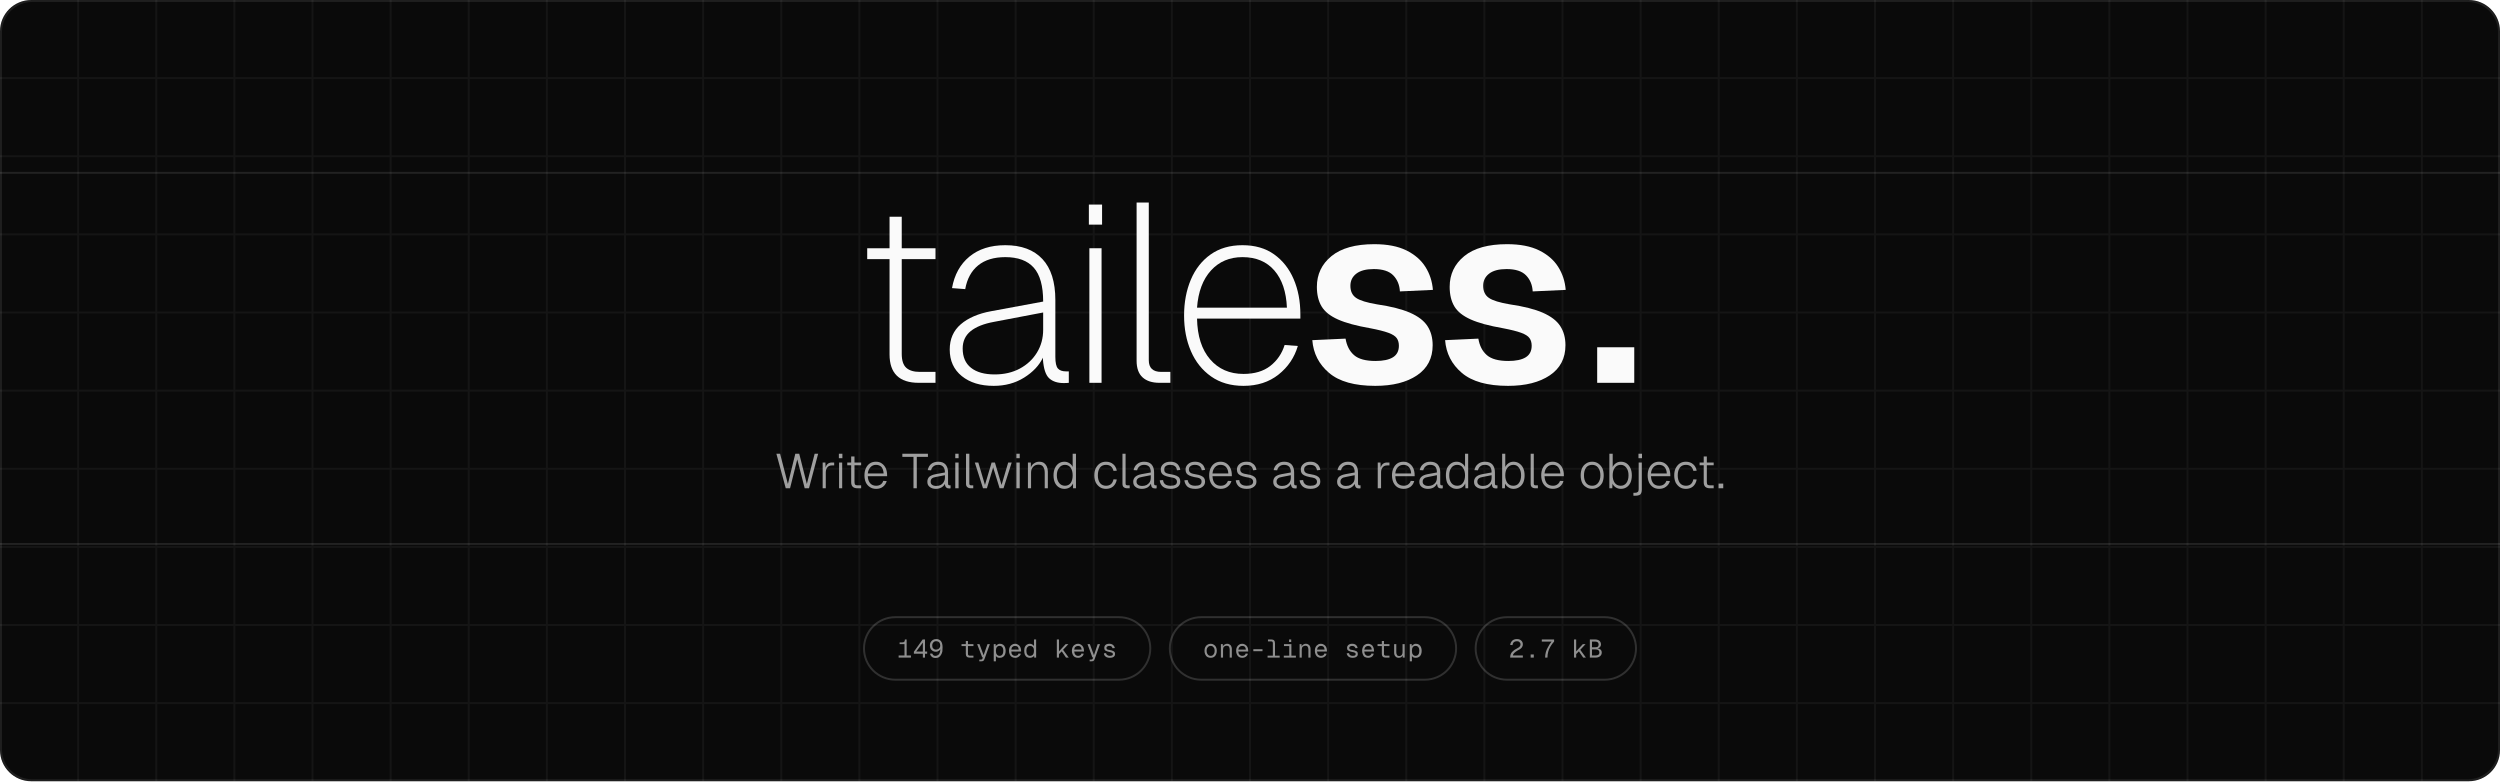
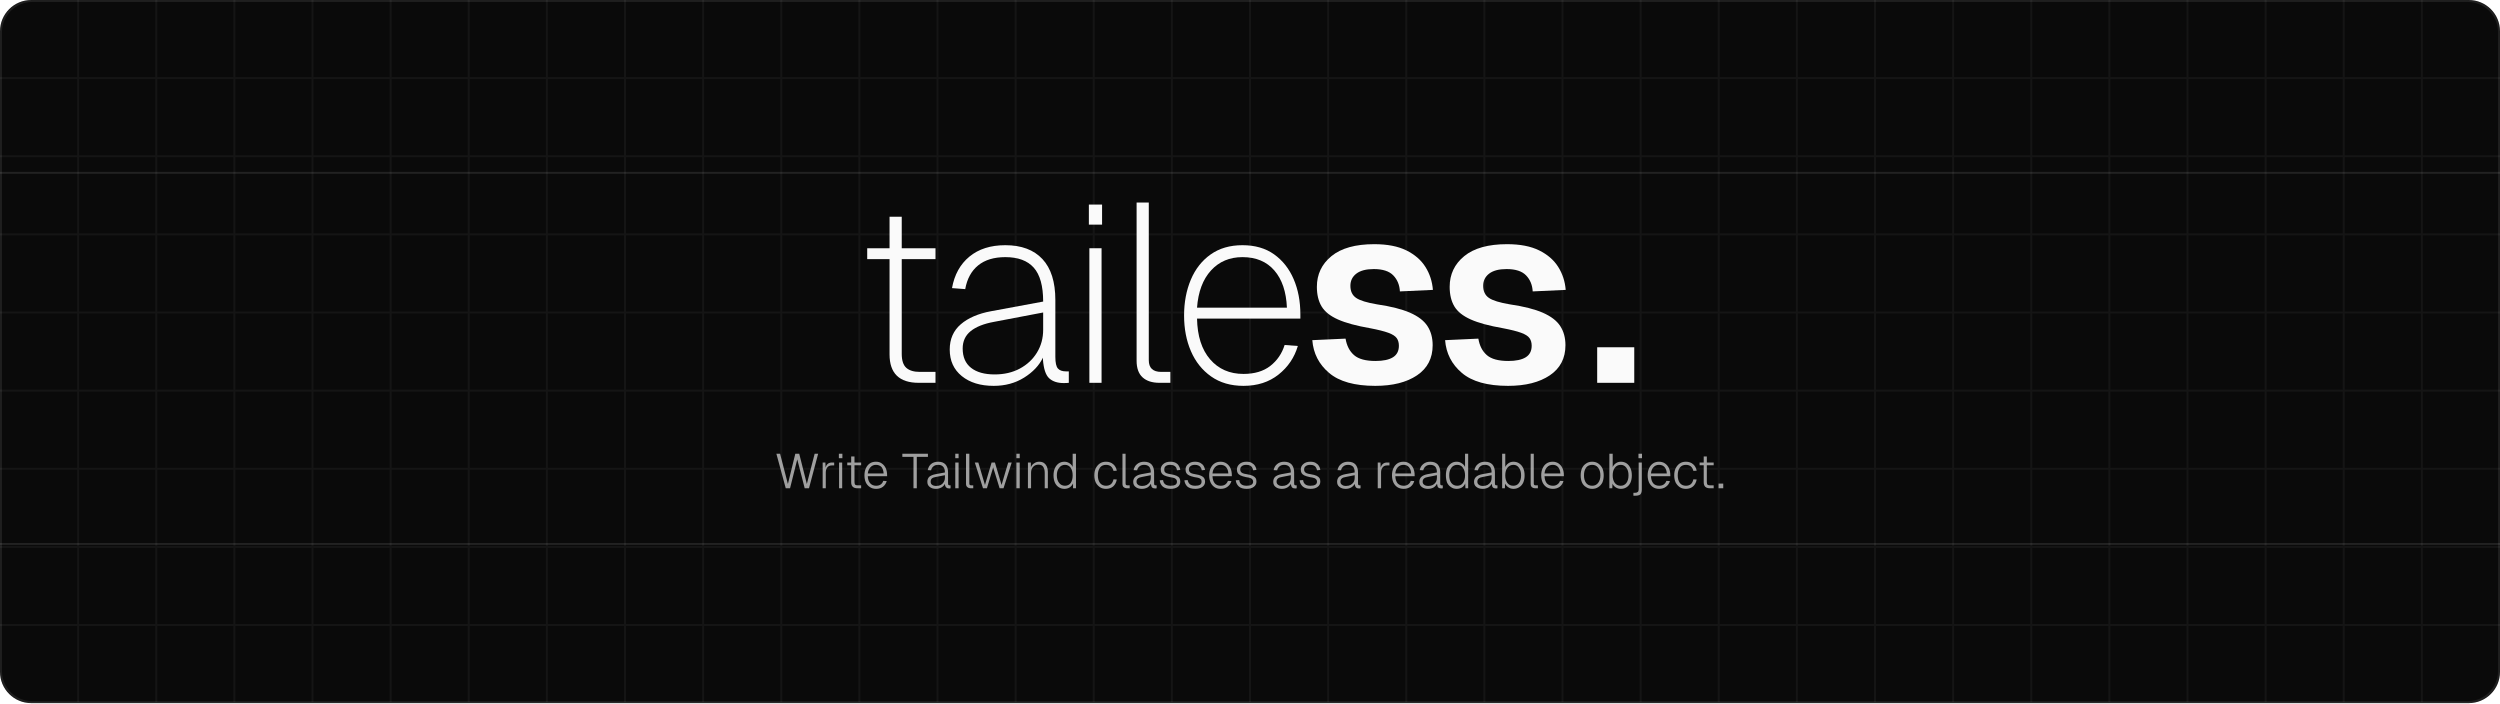
- <svg xmlns="http://www.w3.org/2000/svg" viewBox="0 0 1280 400" width="1280" height="400" role="img" aria-label="tailess — write Tailwind classes as a readable object">
+ <svg xmlns="http://www.w3.org/2000/svg" viewBox="0 0 1280 360" width="1280" height="360" role="img" aria-label="tailess — write Tailwind classes as a readable object">
  <clipPath id="c">
-     <rect width="1280" height="400" rx="16" />
+     <rect width="1280" height="360" rx="16" />
  </clipPath>
-   <rect width="1280" height="400" rx="16" fill="#0A0A0A" />
+   <rect width="1280" height="360" rx="16" fill="#0A0A0A" />
  <g clip-path="url(#c)">
-     <path d="M40 0V400M80 0V400M120 0V400M160 0V400M200 0V400M240 0V400M280 0V400M320 0V400M360 0V400M400 0V400M440 0V400M480 0V400M520 0V400M560 0V400M600 0V400M640 0V400M680 0V400M720 0V400M760 0V400M800 0V400M840 0V400M880 0V400M920 0V400M960 0V400M1000 0V400M1040 0V400M1080 0V400M1120 0V400M1160 0V400M1200 0V400M1240 0V400M0 40H1280M0 80H1280M0 120H1280M0 160H1280M0 200H1280M0 240H1280M0 280H1280M0 320H1280M0 360H1280" stroke="#FAFAFA" stroke-opacity="0.045" stroke-width="1" fill="none" />
+     <path d="M40 0V360M80 0V360M120 0V360M160 0V360M200 0V360M240 0V360M280 0V360M320 0V360M360 0V360M400 0V360M440 0V360M480 0V360M520 0V360M560 0V360M600 0V360M640 0V360M680 0V360M720 0V360M760 0V360M800 0V360M840 0V360M880 0V360M920 0V360M960 0V360M1000 0V360M1040 0V360M1080 0V360M1120 0V360M1160 0V360M1200 0V360M1240 0V360M0 40H1280M0 80H1280M0 120H1280M0 160H1280M0 200H1280M0 240H1280M0 280H1280M0 320H1280M0 360H1280" stroke="#FAFAFA" stroke-opacity="0.045" stroke-width="1" fill="none" />
  </g>
  <g clip-path="url(#c)" fill="#FAFAFA" fill-opacity="0.10">
    <rect x="0" y="88" width="1280" height="1" />
    <rect x="0" y="278" width="1280" height="1" />
  </g>
  <g fill="#FAFAFA" transform="translate(436.47 196) scale(0.13)">
    <path d="M327 0L261 0Q146 0 146-112L146-487L58-487L58-530L146-530L146-654L194-654L194-530L327-530L327-487L194-487L194-114Q194-75 212-59Q230-43 265-43L327-43" />
    <path d="M556 12Q478 12 430.5-26.5Q383-65 383-131Q383-193 426.5-230.5Q470-268 546-282L751-320Q751-412 714-453.5Q677-495 602-495Q535-495 495-462.5Q455-430 444-369L392-373Q406-452 460.5-497Q515-542 602-542Q697-542 748-487.5Q799-433 799-326L799-102Q799-68 809-56.5Q819-45 841-45L852-45L852 0Q844 1 832 1Q795 1 774.5-18Q754-37 750-93L750-99Q728-53 676-20.5Q624 12 556 12M560-33Q616-33 659-56Q702-79 726.5-119Q751-159 751-209L751-277L557-240Q497-229 465.5-203.5Q434-178 434-135Q434-85 467-59Q500-33 560-33" />
    <path d="M981 0L933 0L933-530L981-530L981 0M983-623L931-623L931-702L983-702" />
    <path d="M1252 0L1209 0Q1166 0 1142.5-21.5Q1119-43 1119-87L1119-710L1167-710L1167-89Q1167-43 1216-43L1252-43" />
    <path d="M1540 12Q1465 12 1412.5-25Q1360-62 1333-124.5Q1306-187 1306-265Q1306-343 1332.5-406Q1359-469 1410.5-505.5Q1462-542 1536-542Q1610-542 1660.5-506Q1711-470 1737.5-408.5Q1764-347 1764-269L1764-253L1357-253Q1359-150 1408.5-92.5Q1458-35 1540-35Q1605-35 1645.5-66.5Q1686-98 1702-149L1754-145Q1734-77 1678-32.5Q1622 12 1540 12M1357-296L1711-296Q1707-390 1661.5-442.5Q1616-495 1536-495Q1460-495 1412-442.5Q1364-390 1357-296" />
    <path d="M2059 12Q1937 12 1877-39Q1817-90 1811-168L1942-174Q1949-132 1975.5-109Q2002-86 2060-86Q2105-86 2128.5-100.5Q2152-115 2152-146Q2152-164 2143.5-176Q2135-188 2110.5-197Q2086-206 2039-215Q1958-229 1912-249.5Q1866-270 1847.5-301Q1829-332 1829-378Q1829-452 1886.5-499Q1944-546 2055-546Q2132-546 2181.5-521.5Q2231-497 2256.5-456.5Q2282-416 2286-366L2156-360Q2154-398 2130-423Q2106-448 2053-448Q2008-448 1984.5-430Q1961-412 1961-382Q1961-350 1983.5-334.5Q2006-319 2066-309Q2148-297 2196-276Q2244-255 2264.5-223.5Q2285-192 2285-148Q2285-71 2223.5-29.5Q2162 12 2059 12" />
    <path d="M2582 12Q2460 12 2400-39Q2340-90 2334-168L2465-174Q2472-132 2498.5-109Q2525-86 2583-86Q2628-86 2651.5-100.5Q2675-115 2675-146Q2675-164 2666.5-176Q2658-188 2633.5-197Q2609-206 2562-215Q2481-229 2435-249.5Q2389-270 2370.5-301Q2352-332 2352-378Q2352-452 2409.5-499Q2467-546 2578-546Q2655-546 2704.5-521.5Q2754-497 2779.5-456.5Q2805-416 2809-366L2679-360Q2677-398 2653-423Q2629-448 2576-448Q2531-448 2507.5-430Q2484-412 2484-382Q2484-350 2506.5-334.5Q2529-319 2589-309Q2671-297 2719-276Q2767-255 2787.5-223.5Q2808-192 2808-148Q2808-71 2746.5-29.5Q2685 12 2582 12" />
    <path d="M3079 0L2933 0L2933 -140L3079 -140Z" />
  </g>
  <path fill="#FAFAFA" fill-opacity="0.62" d="M404.5 250L402.3 250L397.5 232.3L399.4 232.3L403.4 247.8L407.2 232.3L409.2 232.3L413.1 247.8L417.1 232.3L418.9 232.3L414.2 250L412 250L408.2 235.2M422.8 250L421.2 250L421.2 236.8L422.6 236.8L422.7 239.4Q423.4 236.8 426 236.8L427.1 236.8L427.1 238.3L425.9 238.3Q424.4 238.3 423.6 239.3Q422.8 240.3 422.8 241.9M431.2 250L429.6 250L429.6 236.8L431.2 236.8L431.2 250M431.3 234.6L429.5 234.6L429.5 232.3L431.3 232.3M440.9 250L439 250Q435.8 250 435.8 246.9L435.8 238.2L433.8 238.2L433.8 236.8L435.8 236.8L435.8 233.7L437.5 233.7L437.5 236.8L440.9 236.8L440.9 238.2L437.5 238.2L437.5 246.8Q437.5 247.8 437.9 248.2Q438.3 248.5 439.2 248.5L440.9 248.5M448.6 250.3Q446.7 250.3 445.4 249.4Q444 248.5 443.3 247Q442.6 245.4 442.6 243.4Q442.6 241.3 443.3 239.8Q444 238.2 445.3 237.3Q446.6 236.4 448.5 236.4Q450.3 236.4 451.5 237.3Q452.8 238.2 453.5 239.7Q454.2 241.3 454.2 243.3L454.2 243.8L444.3 243.8Q444.4 246.2 445.6 247.5Q446.7 248.7 448.6 248.7Q450 248.7 451 248Q451.9 247.3 452.2 246.2L454 246.3Q453.5 248.1 452.1 249.2Q450.7 250.3 448.6 250.3M444.3 242.4L452.4 242.4Q452.3 240.3 451.3 239.1Q450.2 238 448.5 238Q446.8 238 445.7 239.2Q444.6 240.3 444.3 242.4M469.4 250L467.7 250L467.7 233.9L462 233.9L462 232.3L475.1 232.3L475.1 233.9L469.4 233.9M479.2 250.3Q477.2 250.3 476 249.3Q474.8 248.4 474.8 246.7Q474.8 245.1 475.8 244.1Q476.9 243.2 478.9 242.8L483.8 241.9Q483.8 239.9 482.9 239Q482.1 238 480.4 238Q478.8 238 477.9 238.8Q477 239.5 476.7 240.8L475 240.7Q475.4 238.7 476.7 237.6Q478.1 236.4 480.4 236.4Q482.8 236.4 484.1 237.8Q485.4 239.3 485.4 241.8L485.4 247.4Q485.4 248.1 485.6 248.3Q485.9 248.5 486.3 248.5L486.7 248.5L486.7 250Q486.5 250.1 486.1 250.1Q485 250.1 484.5 249.6Q483.9 249.1 483.8 247.9L483.8 247.7Q483.3 248.8 482 249.6Q480.7 250.3 479.2 250.3M479.3 248.8Q480.7 248.8 481.7 248.3Q482.7 247.7 483.2 246.8Q483.8 245.8 483.8 244.7L483.8 243.3L479.2 244.2Q477.8 244.4 477.1 245Q476.5 245.6 476.5 246.6Q476.5 247.7 477.2 248.2Q478 248.8 479.3 248.8M490.8 250L489.1 250L489.1 236.8L490.8 236.8L490.8 250M490.8 234.6L489.1 234.6L489.1 232.3L490.8 232.3M498.3 250L497.1 250Q495.9 250 495.3 249.4Q494.6 248.9 494.6 247.7L494.6 232.3L496.3 232.3L496.3 247.6Q496.3 248.5 497.3 248.5L498.3 248.5M505.3 250L503.3 250L499.1 236.8L500.9 236.8L504.3 248.3L507.7 236.8L509.4 236.8L512.8 248.3L516.2 236.8L518 236.8L513.8 250L511.8 250L508.5 239.3M522.1 250L520.4 250L520.4 236.8L522.1 236.8L522.1 250M522.1 234.6L520.4 234.6L520.4 232.3L522.1 232.3M527.9 250L526.3 250L526.3 236.8L527.8 236.8L527.8 239.3Q528.3 237.9 529.5 237.2Q530.6 236.4 532.1 236.4Q533.6 236.4 534.6 237.1Q535.5 237.8 536 238.9Q536.5 240.1 536.5 241.5L536.5 250L534.9 250L534.9 242.1Q534.9 240.1 534.1 239Q533.4 237.9 531.7 237.9Q530 237.9 529 239Q527.9 240.1 527.9 242.1M545 250.3Q543.3 250.3 542 249.4Q540.8 248.6 540.1 247.1Q539.4 245.5 539.4 243.4Q539.4 241.3 540.1 239.7Q540.8 238.2 542 237.3Q543.3 236.4 545 236.4Q546.4 236.4 547.6 237.2Q548.7 237.9 549.2 239.1L549.2 232.3L550.9 232.3L550.9 250L549.4 250L549.4 247.5Q548.8 248.8 547.6 249.6Q546.4 250.3 545 250.3M545.3 248.7Q547.1 248.7 548.2 247.3Q549.2 245.8 549.2 243.4Q549.2 241 548.2 239.5Q547.1 238 545.3 238Q543.4 238 542.3 239.5Q541.1 240.9 541.1 243.4Q541.1 245.8 542.3 247.3Q543.4 248.7 545.3 248.7M566.3 250.3Q564.4 250.3 563.1 249.4Q561.8 248.5 561 247Q560.3 245.4 560.3 243.4Q560.3 241.3 561 239.8Q561.8 238.2 563.1 237.3Q564.4 236.4 566.3 236.4Q568.5 236.4 570 237.7Q571.4 238.9 571.8 241L570.1 241.1Q569.8 239.7 568.8 238.8Q567.8 238 566.3 238Q564.3 238 563.2 239.4Q562.1 240.9 562.1 243.4Q562.1 245.8 563.2 247.3Q564.3 248.7 566.3 248.7Q567.8 248.7 568.8 247.9Q569.8 247 570.1 245.4L571.8 245.5Q571.4 247.7 570 249Q568.5 250.3 566.3 250.3M578.4 250L577.1 250Q576 250 575.3 249.4Q574.7 248.9 574.7 247.7L574.7 232.3L576.3 232.3L576.3 247.6Q576.3 248.5 577.3 248.5L578.4 248.5M584.6 250.3Q582.6 250.3 581.4 249.3Q580.2 248.4 580.2 246.7Q580.2 245.1 581.3 244.1Q582.3 243.2 584.3 242.8L589.2 241.9Q589.2 239.9 588.4 239Q587.5 238 585.8 238Q584.3 238 583.4 238.8Q582.5 239.5 582.2 240.8L580.4 240.7Q580.8 238.7 582.2 237.6Q583.6 236.4 585.8 236.4Q588.3 236.4 589.6 237.8Q590.9 239.3 590.9 241.8L590.9 247.4Q590.9 248.1 591.1 248.3Q591.3 248.5 591.8 248.5L592.2 248.5L592.2 250Q591.9 250.1 591.5 250.1Q590.5 250.1 589.9 249.6Q589.4 249.1 589.3 247.9L589.2 247.7Q588.7 248.8 587.5 249.6Q586.2 250.3 584.6 250.3M584.8 248.8Q586.1 248.8 587.1 248.3Q588.1 247.7 588.7 246.8Q589.2 245.8 589.2 244.7L589.2 243.3L584.7 244.2Q583.3 244.4 582.6 245Q581.9 245.6 581.9 246.6Q581.9 247.7 582.7 248.2Q583.4 248.8 584.8 248.8M599.4 250.3Q596.7 250.3 595.3 249.1Q593.9 247.8 593.8 245.9L595.5 245.8Q595.6 247.1 596.5 247.9Q597.5 248.7 599.4 248.7Q600.9 248.7 601.8 248.2Q602.6 247.7 602.6 246.6Q602.6 246 602.3 245.6Q602.1 245.2 601.3 244.8Q600.5 244.5 599 244.3Q597.1 243.9 596.1 243.4Q595.1 242.9 594.7 242.2Q594.3 241.4 594.3 240.4Q594.3 238.7 595.6 237.6Q596.9 236.4 599.2 236.4Q600.9 236.4 602 237Q603.1 237.6 603.6 238.6Q604.2 239.5 604.3 240.6L602.6 240.8Q602.5 240 602.2 239.4Q601.8 238.8 601.1 238.4Q600.4 238 599.1 238Q597.6 238 596.8 238.7Q596.1 239.3 596.1 240.3Q596.1 241.1 596.3 241.5Q596.6 242 597.3 242.3Q598.1 242.6 599.4 242.8Q601.3 243.1 602.4 243.6Q603.5 244.1 603.9 244.8Q604.3 245.5 604.3 246.6Q604.3 248.3 603 249.3Q601.6 250.3 599.4 250.3M612 250.3Q609.3 250.3 607.9 249.1Q606.6 247.8 606.4 245.9L608.1 245.8Q608.3 247.1 609.2 247.9Q610.1 248.7 612 248.7Q613.6 248.7 614.4 248.2Q615.2 247.7 615.2 246.6Q615.2 246 615 245.6Q614.7 245.2 614 244.8Q613.2 244.5 611.6 244.3Q609.8 243.9 608.8 243.4Q607.8 242.9 607.4 242.2Q607 241.4 607 240.4Q607 238.7 608.3 237.6Q609.6 236.4 611.8 236.4Q613.5 236.4 614.6 237Q615.7 237.6 616.3 238.6Q616.8 239.5 617 240.6L615.3 240.8Q615.2 240 614.8 239.4Q614.5 238.8 613.7 238.4Q613 238 611.8 238Q610.3 238 609.5 238.7Q608.7 239.3 608.7 240.3Q608.7 241.1 609 241.5Q609.3 242 610 242.3Q610.7 242.6 612 242.8Q614 243.1 615 243.6Q616.1 244.1 616.5 244.8Q617 245.5 617 246.6Q617 248.3 615.6 249.3Q614.3 250.3 612 250.3M625 250.3Q623.1 250.3 621.8 249.4Q620.5 248.5 619.8 247Q619.1 245.4 619.1 243.4Q619.1 241.3 619.8 239.8Q620.5 238.2 621.8 237.3Q623.1 236.4 624.9 236.4Q626.7 236.4 628 237.3Q629.3 238.2 630 239.7Q630.7 241.3 630.7 243.3L630.7 243.8L620.8 243.8Q620.9 246.2 622 247.5Q623.1 248.7 625 248.7Q626.5 248.7 627.4 248Q628.3 247.3 628.7 246.2L630.5 246.3Q630 248.1 628.5 249.2Q627.1 250.3 625 250.3M620.8 242.4L628.9 242.4Q628.8 240.3 627.7 239.1Q626.7 238 624.9 238Q623.2 238 622.1 239.2Q621 240.3 620.8 242.4M638.3 250.3Q635.7 250.3 634.3 249.1Q632.9 247.8 632.7 245.9L634.5 245.8Q634.6 247.1 635.5 247.9Q636.4 248.7 638.3 248.7Q639.9 248.7 640.7 248.2Q641.6 247.7 641.6 246.6Q641.6 246 641.3 245.6Q641.1 245.2 640.3 244.8Q639.5 244.5 638 244.3Q636.1 243.9 635.1 243.4Q634.1 242.9 633.7 242.2Q633.3 241.4 633.3 240.4Q633.3 238.7 634.6 237.6Q635.9 236.4 638.2 236.4Q639.9 236.4 640.9 237Q642 237.6 642.6 238.6Q643.2 239.5 643.3 240.6L641.6 240.8Q641.5 240 641.1 239.4Q640.8 238.8 640.1 238.4Q639.3 238 638.1 238Q636.6 238 635.8 238.7Q635 239.3 635 240.3Q635 241.1 635.3 241.5Q635.6 242 636.3 242.3Q637 242.6 638.4 242.8Q640.3 243.1 641.4 243.6Q642.4 244.1 642.9 244.8Q643.3 245.5 643.3 246.6Q643.3 248.3 641.9 249.3Q640.6 250.3 638.3 250.3M656.3 250.3Q654.3 250.3 653.1 249.3Q651.9 248.4 651.9 246.7Q651.9 245.1 652.9 244.1Q654 243.2 656 242.8L660.9 241.9Q660.9 239.9 660.1 239Q659.2 238 657.5 238Q656 238 655.1 238.8Q654.2 239.5 653.9 240.8L652.1 240.7Q652.5 238.7 653.9 237.6Q655.3 236.4 657.5 236.4Q660 236.4 661.3 237.8Q662.6 239.3 662.6 241.8L662.6 247.4Q662.6 248.1 662.8 248.3Q663 248.5 663.5 248.5L663.9 248.5L663.9 250Q663.6 250.1 663.2 250.1Q662.1 250.1 661.6 249.6Q661.1 249.1 660.9 247.9L660.9 247.7Q660.4 248.8 659.1 249.6Q657.9 250.3 656.3 250.3M656.4 248.8Q657.8 248.8 658.8 248.3Q659.8 247.7 660.4 246.8Q660.9 245.8 660.9 244.7L660.9 243.3L656.4 244.2Q654.9 244.4 654.3 245Q653.6 245.6 653.6 246.6Q653.6 247.7 654.4 248.2Q655.1 248.8 656.4 248.8M671 250.3Q668.4 250.3 667 249.1Q665.6 247.8 665.4 245.9L667.2 245.8Q667.3 247.1 668.2 247.9Q669.1 248.7 671 248.7Q672.6 248.7 673.4 248.2Q674.3 247.7 674.3 246.6Q674.3 246 674 245.6Q673.8 245.2 673 244.8Q672.2 244.5 670.7 244.3Q668.8 243.9 667.8 243.4Q666.8 242.9 666.4 242.2Q666 241.4 666 240.4Q666 238.7 667.3 237.6Q668.6 236.4 670.9 236.4Q672.6 236.4 673.6 237Q674.7 237.6 675.3 238.6Q675.9 239.5 676 240.6L674.3 240.8Q674.2 240 673.8 239.4Q673.5 238.8 672.8 238.4Q672 238 670.8 238Q669.3 238 668.5 238.7Q667.7 239.3 667.7 240.3Q667.7 241.1 668 241.5Q668.3 242 669 242.3Q669.7 242.6 671.1 242.8Q673 243.1 674.1 243.6Q675.1 244.1 675.6 244.8Q676 245.5 676 246.6Q676 248.3 674.6 249.3Q673.3 250.3 671 250.3M689 250.3Q687 250.3 685.8 249.3Q684.6 248.4 684.6 246.7Q684.6 245.1 685.6 244.1Q686.7 243.2 688.7 242.8L693.6 241.9Q693.6 239.9 692.8 239Q691.9 238 690.2 238Q688.7 238 687.8 238.8Q686.9 239.5 686.6 240.8L684.8 240.7Q685.2 238.7 686.6 237.6Q688 236.4 690.2 236.4Q692.7 236.4 694 237.8Q695.3 239.3 695.3 241.8L695.3 247.4Q695.3 248.1 695.5 248.3Q695.7 248.5 696.2 248.5L696.6 248.5L696.6 250Q696.3 250.1 695.9 250.1Q694.8 250.1 694.3 249.6Q693.8 249.1 693.6 247.9L693.6 247.7Q693.1 248.8 691.8 249.6Q690.6 250.3 689 250.3M689.1 248.8Q690.5 248.8 691.5 248.3Q692.5 247.7 693.1 246.8Q693.6 245.8 693.6 244.7L693.6 243.3L689.1 244.2Q687.6 244.4 687 245Q686.3 245.6 686.3 246.6Q686.3 247.7 687.1 248.2Q687.8 248.8 689.1 248.8M707.1 250L705.4 250L705.4 236.8L706.8 236.8L706.9 239.4Q707.7 236.8 710.2 236.8L711.4 236.8L711.4 238.3L710.2 238.3Q708.7 238.3 707.9 239.3Q707.1 240.3 707.1 241.9M718.7 250.3Q716.8 250.3 715.4 249.4Q714.1 248.5 713.4 247Q712.7 245.4 712.7 243.4Q712.7 241.3 713.4 239.8Q714.1 238.2 715.4 237.3Q716.7 236.4 718.6 236.4Q720.3 236.4 721.6 237.3Q722.9 238.2 723.6 239.7Q724.3 241.3 724.3 243.3L724.3 243.8L714.4 243.8Q714.5 246.2 715.6 247.5Q716.8 248.7 718.7 248.7Q720.1 248.7 721 248Q722 247.3 722.3 246.2L724.1 246.3Q723.6 248.1 722.2 249.2Q720.7 250.3 718.7 250.3M714.4 242.4L722.5 242.4Q722.4 240.3 721.3 239.1Q720.3 238 718.6 238Q716.8 238 715.7 239.2Q714.6 240.3 714.4 242.4M731.1 250.3Q729.1 250.3 727.9 249.3Q726.7 248.4 726.7 246.7Q726.7 245.1 727.8 244.1Q728.8 243.2 730.8 242.8L735.7 241.9Q735.7 239.9 734.9 239Q734 238 732.3 238Q730.8 238 729.9 238.8Q729 239.5 728.7 240.8L726.9 240.7Q727.3 238.7 728.7 237.6Q730.1 236.4 732.3 236.4Q734.8 236.4 736.1 237.8Q737.4 239.3 737.4 241.8L737.4 247.4Q737.4 248.1 737.6 248.3Q737.8 248.5 738.3 248.5L738.7 248.5L738.7 250Q738.4 250.1 738 250.1Q737 250.1 736.4 249.6Q735.9 249.1 735.8 247.9L735.7 247.7Q735.2 248.8 734 249.6Q732.7 250.3 731.1 250.3M731.3 248.8Q732.6 248.8 733.6 248.3Q734.6 247.7 735.2 246.8Q735.7 245.8 735.7 244.7L735.7 243.3L731.2 244.2Q729.8 244.4 729.1 245Q728.4 245.6 728.4 246.6Q728.4 247.7 729.2 248.2Q729.9 248.8 731.3 248.8M745.8 250.3Q744.1 250.3 742.9 249.4Q741.6 248.6 740.9 247.1Q740.3 245.5 740.3 243.4Q740.3 241.3 740.9 239.7Q741.6 238.2 742.9 237.3Q744.1 236.4 745.8 236.4Q747.3 236.4 748.4 237.2Q749.6 237.9 750.1 239.1L750.1 232.3L751.7 232.3L751.7 250L750.3 250L750.2 247.5Q749.7 248.8 748.5 249.6Q747.3 250.3 745.8 250.3M746.1 248.7Q748 248.7 749 247.3Q750.1 245.8 750.1 243.4Q750.1 241 749 239.5Q748 238 746.1 238Q744.2 238 743.1 239.5Q742 240.9 742 243.4Q742 245.8 743.1 247.3Q744.2 248.7 746.1 248.7M759.1 250.3Q757.1 250.3 755.9 249.3Q754.7 248.4 754.7 246.7Q754.7 245.1 755.8 244.1Q756.8 243.2 758.8 242.8L763.7 241.9Q763.7 239.9 762.9 239Q762 238 760.3 238Q758.8 238 757.9 238.8Q757 239.5 756.7 240.8L754.9 240.7Q755.3 238.7 756.7 237.6Q758.1 236.4 760.3 236.4Q762.8 236.4 764.1 237.8Q765.4 239.3 765.4 241.8L765.4 247.4Q765.4 248.1 765.6 248.3Q765.8 248.5 766.3 248.5L766.7 248.5L766.7 250Q766.4 250.1 766 250.1Q765 250.1 764.4 249.6Q763.9 249.1 763.8 247.9L763.7 247.7Q763.2 248.8 762 249.6Q760.7 250.3 759.1 250.3M759.3 248.8Q760.6 248.8 761.6 248.3Q762.6 247.7 763.2 246.8Q763.7 245.8 763.7 244.7L763.7 243.3L759.2 244.2Q757.8 244.4 757.1 245Q756.4 245.6 756.4 246.6Q756.4 247.7 757.2 248.2Q757.9 248.8 759.3 248.8M774.9 250.3Q773.4 250.3 772.3 249.5Q771.2 248.8 770.6 247.6L770.5 250L769.1 250L769.1 232.3L770.7 232.3L770.7 239.1Q771.2 238 772.3 237.2Q773.4 236.4 774.9 236.4Q776.6 236.4 777.9 237.3Q779.2 238.2 779.9 239.7Q780.6 241.3 780.6 243.4Q780.6 245.5 779.9 247.1Q779.2 248.6 777.9 249.4Q776.6 250.3 774.9 250.3M774.8 248.7Q776.7 248.7 777.7 247.3Q778.8 245.8 778.8 243.4Q778.8 240.9 777.7 239.5Q776.7 238 774.9 238Q773 238 771.8 239.5Q770.7 240.9 770.7 243.4Q770.7 245.8 771.8 247.3Q772.9 248.7 774.8 248.7M787.4 250L786.1 250Q785 250 784.3 249.4Q783.7 248.9 783.7 247.7L783.7 232.3L785.3 232.3L785.3 247.6Q785.3 248.5 786.3 248.5L787.4 248.5M795.1 250.3Q793.2 250.3 791.8 249.4Q790.5 248.5 789.8 247Q789.1 245.4 789.1 243.4Q789.1 241.3 789.8 239.8Q790.5 238.2 791.8 237.3Q793.1 236.4 795 236.4Q796.7 236.4 798 237.3Q799.3 238.2 800 239.7Q800.7 241.3 800.7 243.3L800.7 243.8L790.8 243.8Q790.9 246.2 792 247.5Q793.2 248.7 795.1 248.7Q796.5 248.7 797.4 248Q798.4 247.3 798.7 246.2L800.5 246.3Q800 248.1 798.6 249.2Q797.1 250.3 795.1 250.3M790.8 242.4L798.9 242.4Q798.8 240.3 797.7 239.1Q796.7 238 795 238Q793.2 238 792.1 239.2Q791 240.3 790.8 242.4M815.2 250.3Q813.4 250.3 812.1 249.4Q810.7 248.6 810 247.1Q809.3 245.5 809.3 243.4Q809.3 241.3 810 239.7Q810.7 238.2 812.1 237.3Q813.4 236.4 815.2 236.4Q817 236.4 818.3 237.3Q819.6 238.2 820.4 239.7Q821.1 241.3 821.1 243.4Q821.1 245.5 820.4 247.1Q819.6 248.6 818.3 249.4Q817 250.3 815.2 250.3M815.2 248.7Q817.1 248.7 818.2 247.3Q819.4 245.8 819.4 243.4Q819.4 240.9 818.2 239.4Q817.1 238 815.2 238Q813.2 238 812.1 239.4Q811 240.9 811 243.4Q811 245.8 812.1 247.3Q813.2 248.7 815.2 248.7M829.9 250.3Q828.4 250.3 827.2 249.5Q826.1 248.8 825.6 247.6L825.5 250L824 250L824 232.3L825.7 232.3L825.7 239.1Q826.2 238 827.3 237.2Q828.4 236.4 829.9 236.4Q831.6 236.4 832.9 237.3Q834.1 238.2 834.8 239.7Q835.5 241.3 835.5 243.4Q835.5 245.5 834.8 247.1Q834.1 248.6 832.9 249.4Q831.6 250.3 829.9 250.3M829.8 248.7Q831.6 248.7 832.7 247.3Q833.8 245.8 833.8 243.4Q833.8 240.9 832.7 239.5Q831.6 238 829.8 238Q827.9 238 826.8 239.5Q825.7 240.9 825.7 243.4Q825.7 245.8 826.8 247.3Q827.9 248.7 829.8 248.7M837.4 253.8L836.3 253.8L836.3 252.3L837.2 252.3Q838.1 252.3 838.5 251.9Q839 251.6 839 250.5L839 236.8L840.6 236.8L840.6 250.6Q840.6 252.3 839.9 253.1Q839.1 253.8 837.4 253.8M840.7 234.6L838.9 234.6L838.9 232.3L840.7 232.3M849.5 250.3Q847.6 250.3 846.3 249.4Q845 248.5 844.3 247Q843.6 245.4 843.6 243.4Q843.6 241.3 844.3 239.8Q845 238.2 846.3 237.3Q847.6 236.4 849.4 236.4Q851.2 236.4 852.5 237.3Q853.8 238.2 854.5 239.7Q855.2 241.3 855.2 243.3L855.2 243.8L845.3 243.8Q845.4 246.2 846.5 247.5Q847.6 248.7 849.5 248.7Q851 248.7 851.9 248Q852.8 247.3 853.2 246.2L855 246.3Q854.5 248.1 853 249.2Q851.6 250.3 849.5 250.3M845.3 242.4L853.4 242.4Q853.3 240.3 852.2 239.1Q851.2 238 849.4 238Q847.7 238 846.6 239.2Q845.5 240.3 845.3 242.4M863.2 250.3Q861.3 250.3 860 249.4Q858.7 248.5 857.9 247Q857.2 245.4 857.2 243.4Q857.2 241.3 857.9 239.8Q858.7 238.2 860 237.3Q861.3 236.4 863.2 236.4Q865.4 236.4 866.9 237.7Q868.3 238.9 868.7 241L867 241.1Q866.7 239.7 865.7 238.8Q864.7 238 863.2 238Q861.2 238 860.1 239.4Q859 240.9 859 243.4Q859 245.8 860.1 247.3Q861.2 248.7 863.2 248.7Q864.7 248.7 865.7 247.9Q866.7 247 867 245.4L868.7 245.5Q868.3 247.7 866.9 249Q865.4 250.3 863.2 250.3M877.4 250L875.5 250Q872.3 250 872.3 246.9L872.3 238.2L870.2 238.2L870.2 236.8L872.3 236.8L872.3 233.7L873.9 233.7L873.9 236.8L877.4 236.8L877.4 238.2L873.9 238.2L873.9 246.8Q873.9 247.8 874.3 248.2Q874.8 248.5 875.6 248.5L877.4 248.5M882.3 250L879.9 250L879.9 247.6L882.3 247.6" />
-   <rect x="442.37" y="316" width="146.58" height="32" rx="16" fill="none" stroke="#FAFAFA" stroke-opacity="0.16" />
-   <path fill="#FAFAFA" fill-opacity="0.55" d="M466.4 336.7L460.1 336.7L460.1 335.6L463.1 335.6L463.1 329.8L460.6 329.8L460.6 328.9L461.9 328.9Q462.6 328.9 463 328.6Q463.3 328.2 463.3 327.4L464.2 327.4L464.2 335.6L466.4 335.6M473.6 336.7L472.5 336.7L472.5 334.7L467.9 334.7L467.9 333.7L472.4 327.4L473.6 327.4L473.6 333.6L474.7 333.6L474.7 334.7L473.6 334.7L473.6 336.7M472.5 329L469.1 333.6L472.5 333.6M479.4 327.2Q480.9 327.2 481.8 328.3Q482.6 329.4 482.6 331.4Q482.6 332.5 482.5 333.5Q482.3 334.5 481.8 335.3Q481.4 336 480.7 336.5Q480 336.9 479 336.9Q477.8 336.9 477.1 336.3Q476.4 335.7 476.1 334.7L477.3 334.6Q477.5 335.1 477.9 335.5Q478.2 335.8 479 335.8Q480 335.8 480.7 335Q481.3 334.2 481.5 332.6L481.5 332.5Q481.1 333 480.5 333.3Q479.9 333.7 479.2 333.7Q478.2 333.7 477.6 333.3Q476.9 332.9 476.5 332.2Q476.1 331.5 476.1 330.5Q476.1 329.5 476.5 328.8Q477 328 477.7 327.6Q478.4 327.2 479.4 327.2M479.3 328.3Q478.4 328.3 477.9 328.9Q477.3 329.5 477.3 330.5Q477.3 331.5 477.8 332Q478.4 332.6 479.2 332.6Q479.9 332.6 480.4 332.3Q480.8 332.1 481.1 331.6Q481.4 331.2 481.4 330.5Q481.4 329.6 480.9 328.9Q480.3 328.3 479.3 328.3M498.4 336.7L496.5 336.7Q494.5 336.7 494.5 334.8L494.5 330.8L492.3 330.8L492.3 329.8L494.5 329.8L494.5 328.2L495.6 328.2L495.6 329.8L498.4 329.8L498.4 330.8L495.6 330.8L495.6 334.8Q495.6 335.7 496.5 335.7L498.4 335.7M502.3 338.6L501.4 338.6L501.4 337.7L502.2 337.7Q502.6 337.7 502.8 337.6Q502.9 337.4 503 337.2L503.3 336.6L502.9 336.6L500.3 329.8L501.5 329.8L503.6 335.5L505.6 329.8L506.8 329.8L504 337.6Q503.8 338.1 503.4 338.4Q503 338.6 502.3 338.6M509.9 338.6L508.8 338.6L508.8 329.8L509.8 329.8L509.8 330.9Q510.1 330.3 510.7 330Q511.2 329.6 511.9 329.6Q512.9 329.6 513.6 330.1Q514.3 330.6 514.6 331.5Q514.9 332.3 514.9 333.2Q514.9 334.2 514.6 335Q514.3 335.8 513.6 336.3Q512.9 336.8 511.9 336.8Q511.2 336.8 510.7 336.6Q510.1 336.3 509.9 335.8L509.9 338.6M511.8 335.8Q512.7 335.8 513.2 335.1Q513.7 334.4 513.7 333.2Q513.7 332 513.2 331.4Q512.7 330.7 511.8 330.7Q510.9 330.7 510.4 331.3Q509.9 332 509.9 333.2Q509.9 334.5 510.4 335.1Q510.9 335.8 511.8 335.8M519.8 336.8Q518.8 336.8 518.1 336.4Q517.4 336 517 335.1Q516.6 334.3 516.6 333.2Q516.6 332.1 517 331.3Q517.4 330.5 518.1 330.1Q518.8 329.6 519.7 329.6Q520.6 329.6 521.3 330.1Q522 330.5 522.4 331.3Q522.8 332.1 522.8 333.2L522.8 333.6L517.8 333.6Q517.8 334.7 518.3 335.2Q518.9 335.8 519.8 335.8Q520.4 335.8 520.9 335.5Q521.3 335.2 521.5 334.6L522.7 334.7Q522.4 335.7 521.6 336.2Q520.9 336.8 519.8 336.8M517.8 332.6L521.6 332.6Q521.5 331.6 521 331.1Q520.5 330.7 519.7 330.7Q518.9 330.7 518.4 331.2Q517.9 331.6 517.8 332.6M527.3 336.8Q526.4 336.8 525.7 336.4Q525.1 336 524.7 335.1Q524.4 334.3 524.4 333.2Q524.4 332.1 524.7 331.3Q525.1 330.5 525.7 330.1Q526.4 329.6 527.3 329.6Q528 329.6 528.6 330Q529.1 330.3 529.4 330.8L529.4 327.4L530.5 327.4L530.5 336.7L529.5 336.7L529.5 335.7Q529.2 336.2 528.6 336.5Q528 336.8 527.3 336.8M527.4 335.8Q528.3 335.8 528.9 335.1Q529.4 334.4 529.4 333.2Q529.4 332 528.9 331.4Q528.3 330.7 527.4 330.7Q526.5 330.7 526 331.4Q525.5 332 525.5 333.2Q525.5 334.4 526 335.1Q526.5 335.8 527.4 335.8M542.2 336.7L541.1 336.7L541.1 327.4L542.2 327.4L542.2 333.5L545.6 329.8L547 329.8L544.3 332.7L547.2 336.7L545.8 336.7L543.6 333.5L542.2 334.9M552 336.8Q551 336.8 550.3 336.4Q549.6 336 549.2 335.1Q548.8 334.3 548.8 333.2Q548.8 332.1 549.2 331.3Q549.6 330.5 550.3 330.1Q551 329.6 552 329.6Q552.9 329.6 553.5 330.1Q554.2 330.5 554.6 331.3Q555 332.1 555 333.2L555 333.6L550 333.6Q550.1 334.7 550.6 335.2Q551.1 335.8 552 335.8Q552.7 335.8 553.1 335.5Q553.6 335.2 553.7 334.6L554.9 334.7Q554.6 335.7 553.9 336.2Q553.1 336.8 552 336.8M550 332.6L553.8 332.6Q553.7 331.6 553.2 331.1Q552.7 330.7 552 330.7Q551.2 330.7 550.6 331.2Q550.1 331.6 550 332.6M558.8 338.6L557.9 338.6L557.9 337.7L558.7 337.7Q559 337.7 559.2 337.6Q559.4 337.4 559.5 337.2L559.7 336.6L559.3 336.6L556.8 329.8L558 329.8L560.1 335.5L562 329.8L563.2 329.8L560.4 337.6Q560.2 338.1 559.8 338.4Q559.4 338.6 558.8 338.6M568.2 336.8Q567.3 336.8 566.6 336.5Q566 336.2 565.6 335.7Q565.2 335.2 565.2 334.5L566.3 334.4Q566.4 335.1 566.9 335.4Q567.4 335.8 568.2 335.8Q568.9 335.8 569.4 335.6Q569.8 335.4 569.8 334.9Q569.8 334.6 569.6 334.4Q569.5 334.2 569.1 334.1Q568.7 333.9 568 333.8Q567 333.6 566.4 333.3Q565.8 333.1 565.6 332.7Q565.4 332.3 565.4 331.7Q565.4 330.8 566 330.2Q566.7 329.6 568 329.6Q568.8 329.6 569.4 329.9Q570 330.2 570.3 330.7Q570.7 331.2 570.8 331.8L569.6 331.9Q569.5 331.4 569.1 331Q568.7 330.7 568 330.7Q567.2 330.7 566.9 331Q566.5 331.3 566.5 331.7Q566.5 332.2 566.9 332.5Q567.3 332.7 568.2 332.8Q569.3 333 569.9 333.3Q570.4 333.5 570.7 333.9Q570.9 334.3 570.9 334.9Q570.9 335.5 570.6 335.9Q570.2 336.4 569.6 336.6Q569 336.8 568.2 336.8" />
-   <rect x="598.95" y="316" width="146.58" height="32" rx="16" fill="none" stroke="#FAFAFA" stroke-opacity="0.16" />
-   <path fill="#FAFAFA" fill-opacity="0.55" d="M619.9 336.8Q618.9 336.8 618.2 336.4Q617.5 336 617.1 335.1Q616.7 334.3 616.7 333.2Q616.7 332.1 617.1 331.3Q617.5 330.5 618.2 330.1Q618.9 329.6 619.9 329.6Q620.8 329.6 621.5 330.1Q622.2 330.5 622.6 331.3Q623 332.1 623 333.2Q623 334.3 622.6 335.1Q622.2 336 621.5 336.4Q620.8 336.8 619.9 336.8M619.9 335.8Q620.8 335.8 621.3 335.1Q621.9 334.4 621.9 333.2Q621.9 332 621.3 331.4Q620.8 330.7 619.9 330.7Q618.9 330.7 618.4 331.4Q617.8 332 617.8 333.2Q617.8 334.4 618.4 335.1Q618.9 335.8 619.9 335.8M626.2 336.7L625.1 336.7L625.1 329.8L626.1 329.8L626.1 331Q626.4 330.3 627 330Q627.6 329.6 628.3 329.6Q629.1 329.6 629.6 330Q630.2 330.3 630.4 330.9Q630.7 331.5 630.7 332.2L630.7 336.7L629.6 336.7L629.6 332.6Q629.6 331.6 629.2 331.1Q628.9 330.6 628.1 330.6Q627.3 330.6 626.7 331.1Q626.2 331.6 626.2 332.6M636 336.8Q635.1 336.8 634.4 336.4Q633.7 336 633.3 335.1Q632.9 334.3 632.9 333.2Q632.9 332.1 633.3 331.3Q633.7 330.5 634.4 330.1Q635 329.6 636 329.6Q636.9 329.6 637.6 330.1Q638.3 330.5 638.7 331.3Q639.1 332.1 639.1 333.2L639.1 333.6L634 333.6Q634.1 334.7 634.6 335.2Q635.2 335.8 636 335.8Q636.7 335.8 637.2 335.5Q637.6 335.2 637.8 334.6L638.9 334.7Q638.7 335.7 637.9 336.2Q637.1 336.8 636 336.8M634 332.6L637.9 332.6Q637.8 331.6 637.3 331.1Q636.8 330.7 636 330.7Q635.2 330.7 634.7 331.2Q634.2 331.6 634 332.6M646.4 333.4L641.7 333.4L641.7 332.4L646.4 332.4M655.2 336.7L649 336.7L649 335.7L651.7 335.7L651.7 329.3Q651.7 328.9 651.5 328.6Q651.3 328.4 650.9 328.4L649.2 328.4L649.2 327.4L650.9 327.4Q652.8 327.4 652.8 329.4L652.8 335.7L655.2 335.7M663.5 336.7L657.3 336.7L657.3 335.7L660.1 335.7L660.1 330.8L657.4 330.8L657.4 329.8L661.2 329.8L661.2 335.7L663.5 335.7L663.5 336.7M661.1 328.7L660 328.7L660 327.4L661.1 327.4M666.5 336.7L665.4 336.7L665.4 329.8L666.4 329.8L666.4 331Q666.7 330.3 667.3 330Q667.9 329.6 668.6 329.6Q669.4 329.6 669.9 330Q670.5 330.3 670.7 330.9Q671 331.5 671 332.2L671 336.7L669.9 336.7L669.9 332.6Q669.9 331.6 669.5 331.1Q669.2 330.6 668.4 330.6Q667.6 330.6 667 331.1Q666.5 331.6 666.5 332.6M676.3 336.8Q675.4 336.8 674.7 336.4Q674 336 673.6 335.1Q673.2 334.3 673.2 333.2Q673.2 332.1 673.6 331.3Q674 330.5 674.7 330.1Q675.3 329.6 676.3 329.6Q677.2 329.6 677.9 330.1Q678.6 330.5 679 331.3Q679.4 332.1 679.4 333.2L679.4 333.6L674.3 333.6Q674.4 334.7 674.9 335.2Q675.5 335.8 676.3 335.8Q677 335.8 677.5 335.5Q677.9 335.2 678.1 334.6L679.2 334.7Q679 335.7 678.2 336.2Q677.4 336.8 676.3 336.8M674.3 332.6L678.2 332.6Q678.1 331.6 677.6 331.1Q677.1 330.7 676.3 330.7Q675.5 330.7 675 331.2Q674.5 331.6 674.3 332.6M692.5 336.8Q691.6 336.8 691 336.5Q690.3 336.2 690 335.7Q689.6 335.2 689.5 334.5L690.7 334.4Q690.8 335.1 691.2 335.4Q691.7 335.8 692.5 335.8Q693.3 335.8 693.7 335.6Q694.1 335.4 694.1 334.9Q694.1 334.6 694 334.4Q693.8 334.2 693.5 334.1Q693.1 333.9 692.3 333.8Q691.3 333.6 690.7 333.3Q690.2 333.1 689.9 332.7Q689.7 332.3 689.7 331.7Q689.7 330.8 690.4 330.2Q691.1 329.6 692.3 329.6Q693.2 329.6 693.8 329.9Q694.3 330.2 694.7 330.7Q695 331.2 695.1 331.8L694 331.9Q693.9 331.4 693.4 331Q693 330.7 692.3 330.7Q691.6 330.7 691.2 331Q690.8 331.3 690.8 331.7Q690.8 332.2 691.2 332.5Q691.6 332.7 692.5 332.8Q693.6 333 694.2 333.3Q694.8 333.5 695 333.9Q695.2 334.3 695.2 334.9Q695.2 335.5 694.9 335.9Q694.5 336.4 693.9 336.6Q693.3 336.8 692.5 336.8M700.5 336.8Q699.6 336.8 698.8 336.4Q698.1 336 697.8 335.1Q697.4 334.3 697.4 333.2Q697.4 332.1 697.8 331.3Q698.1 330.5 698.8 330.1Q699.5 329.6 700.5 329.6Q701.4 329.6 702.1 330.1Q702.8 330.5 703.1 331.3Q703.5 332.1 703.5 333.2L703.5 333.6L698.5 333.6Q698.6 334.7 699.1 335.2Q699.6 335.8 700.5 335.8Q701.2 335.8 701.6 335.5Q702.1 335.2 702.2 334.6L703.4 334.7Q703.1 335.7 702.4 336.2Q701.6 336.8 700.5 336.8M698.5 332.6L702.3 332.6Q702.3 331.6 701.7 331.1Q701.2 330.7 700.5 330.7Q699.7 330.7 699.2 331.2Q698.7 331.6 698.5 332.6M711.4 336.7L709.5 336.7Q707.5 336.7 707.5 334.8L707.5 330.8L705.3 330.8L705.3 329.8L707.5 329.8L707.5 328.2L708.6 328.2L708.6 329.8L711.4 329.8L711.4 330.8L708.6 330.8L708.6 334.8Q708.6 335.7 709.5 335.7L711.4 335.7M716.1 336.8Q715.1 336.8 714.5 336.1Q713.8 335.4 713.8 334.2L713.8 329.8L714.9 329.8L714.9 333.9Q714.9 334.9 715.3 335.4Q715.6 335.9 716.4 335.9Q717.2 335.9 717.7 335.3Q718.1 334.8 718.1 333.9L718.1 329.8L719.2 329.8L719.2 336.7L718.2 336.7L718.2 335.6Q717.6 336.8 716.1 336.8M722.9 338.6L721.8 338.6L721.8 329.8L722.8 329.8L722.8 330.9Q723.1 330.3 723.7 330Q724.2 329.6 724.9 329.6Q725.9 329.6 726.6 330.1Q727.3 330.6 727.6 331.5Q727.9 332.3 727.9 333.2Q727.9 334.2 727.6 335Q727.3 335.8 726.6 336.3Q725.9 336.8 724.9 336.8Q724.2 336.8 723.7 336.6Q723.1 336.3 722.9 335.8L722.9 338.6M724.8 335.8Q725.7 335.8 726.2 335.1Q726.7 334.4 726.7 333.2Q726.7 332 726.2 331.4Q725.7 330.7 724.8 330.7Q723.9 330.7 723.4 331.3Q722.9 332 722.9 333.2Q722.9 334.5 723.4 335.1Q723.9 335.8 724.8 335.8" />
-   <rect x="755.53" y="316" width="82.1" height="32" rx="16" fill="none" stroke="#FAFAFA" stroke-opacity="0.16" />
-   <path fill="#FAFAFA" fill-opacity="0.55" d="M779.7 336.7L773.2 336.7Q773.2 335.7 773.5 334.9Q773.8 334.1 774.6 333.4Q775.3 332.7 776.7 332Q777.4 331.6 777.7 331.4Q778.1 331.1 778.3 330.7Q778.5 330.4 778.5 329.9Q778.5 329.2 778 328.8Q777.6 328.3 776.7 328.3Q775.7 328.3 775.1 328.8Q774.5 329.3 774.4 330.3L773.2 330.2Q773.4 328.9 774.3 328Q775.2 327.2 776.7 327.2Q778.1 327.2 778.9 328Q779.7 328.7 779.7 329.9Q779.7 330.6 779.4 331.1Q779.2 331.6 778.6 332.1Q778.1 332.5 777.1 333Q775.9 333.7 775.2 334.4Q774.6 335.1 774.6 335.6L779.7 335.6M785.3 336.7L783.7 336.7L783.7 335.1L785.3 335.1M792.3 336.7L791.1 336.7Q791.1 335.3 791.5 333.8Q791.9 332.4 792.7 331.1Q793.4 329.7 794.4 328.5L789.4 328.5L789.4 327.4L795.7 327.4L795.7 328.5Q794.5 329.8 793.8 331.1Q793 332.4 792.7 333.7Q792.3 335.1 792.3 336.7M807 336.7L805.9 336.7L805.9 327.4L807 327.4L807 333.5L810.4 329.8L811.8 329.8L809.1 332.7L812 336.7L810.6 336.7L808.4 333.5L807 334.9M816.9 336.7L814 336.7L814 327.4L816.6 327.4Q818.1 327.4 818.9 328.1Q819.7 328.8 819.7 330Q819.7 330.7 819.2 331.3Q818.8 331.8 818 331.9Q819 332.1 819.5 332.6Q820.1 333.2 820.1 334.1Q820.1 335.3 819.2 336Q818.4 336.7 816.9 336.7M815.1 328.5L815.1 331.4L816.7 331.4Q817.6 331.4 818.1 331.1Q818.5 330.7 818.5 330Q818.5 329.3 818.1 328.9Q817.6 328.5 816.7 328.5L815.1 328.5M815.1 332.5L815.1 335.6L816.9 335.6Q817.9 335.6 818.4 335.2Q818.9 334.8 818.9 334.1Q818.9 333.4 818.4 332.9Q817.9 332.5 816.9 332.5" />
-   <rect x="0.5" y="0.5" width="1279" height="399" rx="16" fill="none" stroke="#FAFAFA" stroke-opacity="0.09" />
+   <rect x="0.5" y="0.5" width="1279" height="359" rx="16" fill="none" stroke="#FAFAFA" stroke-opacity="0.09" />
</svg>
